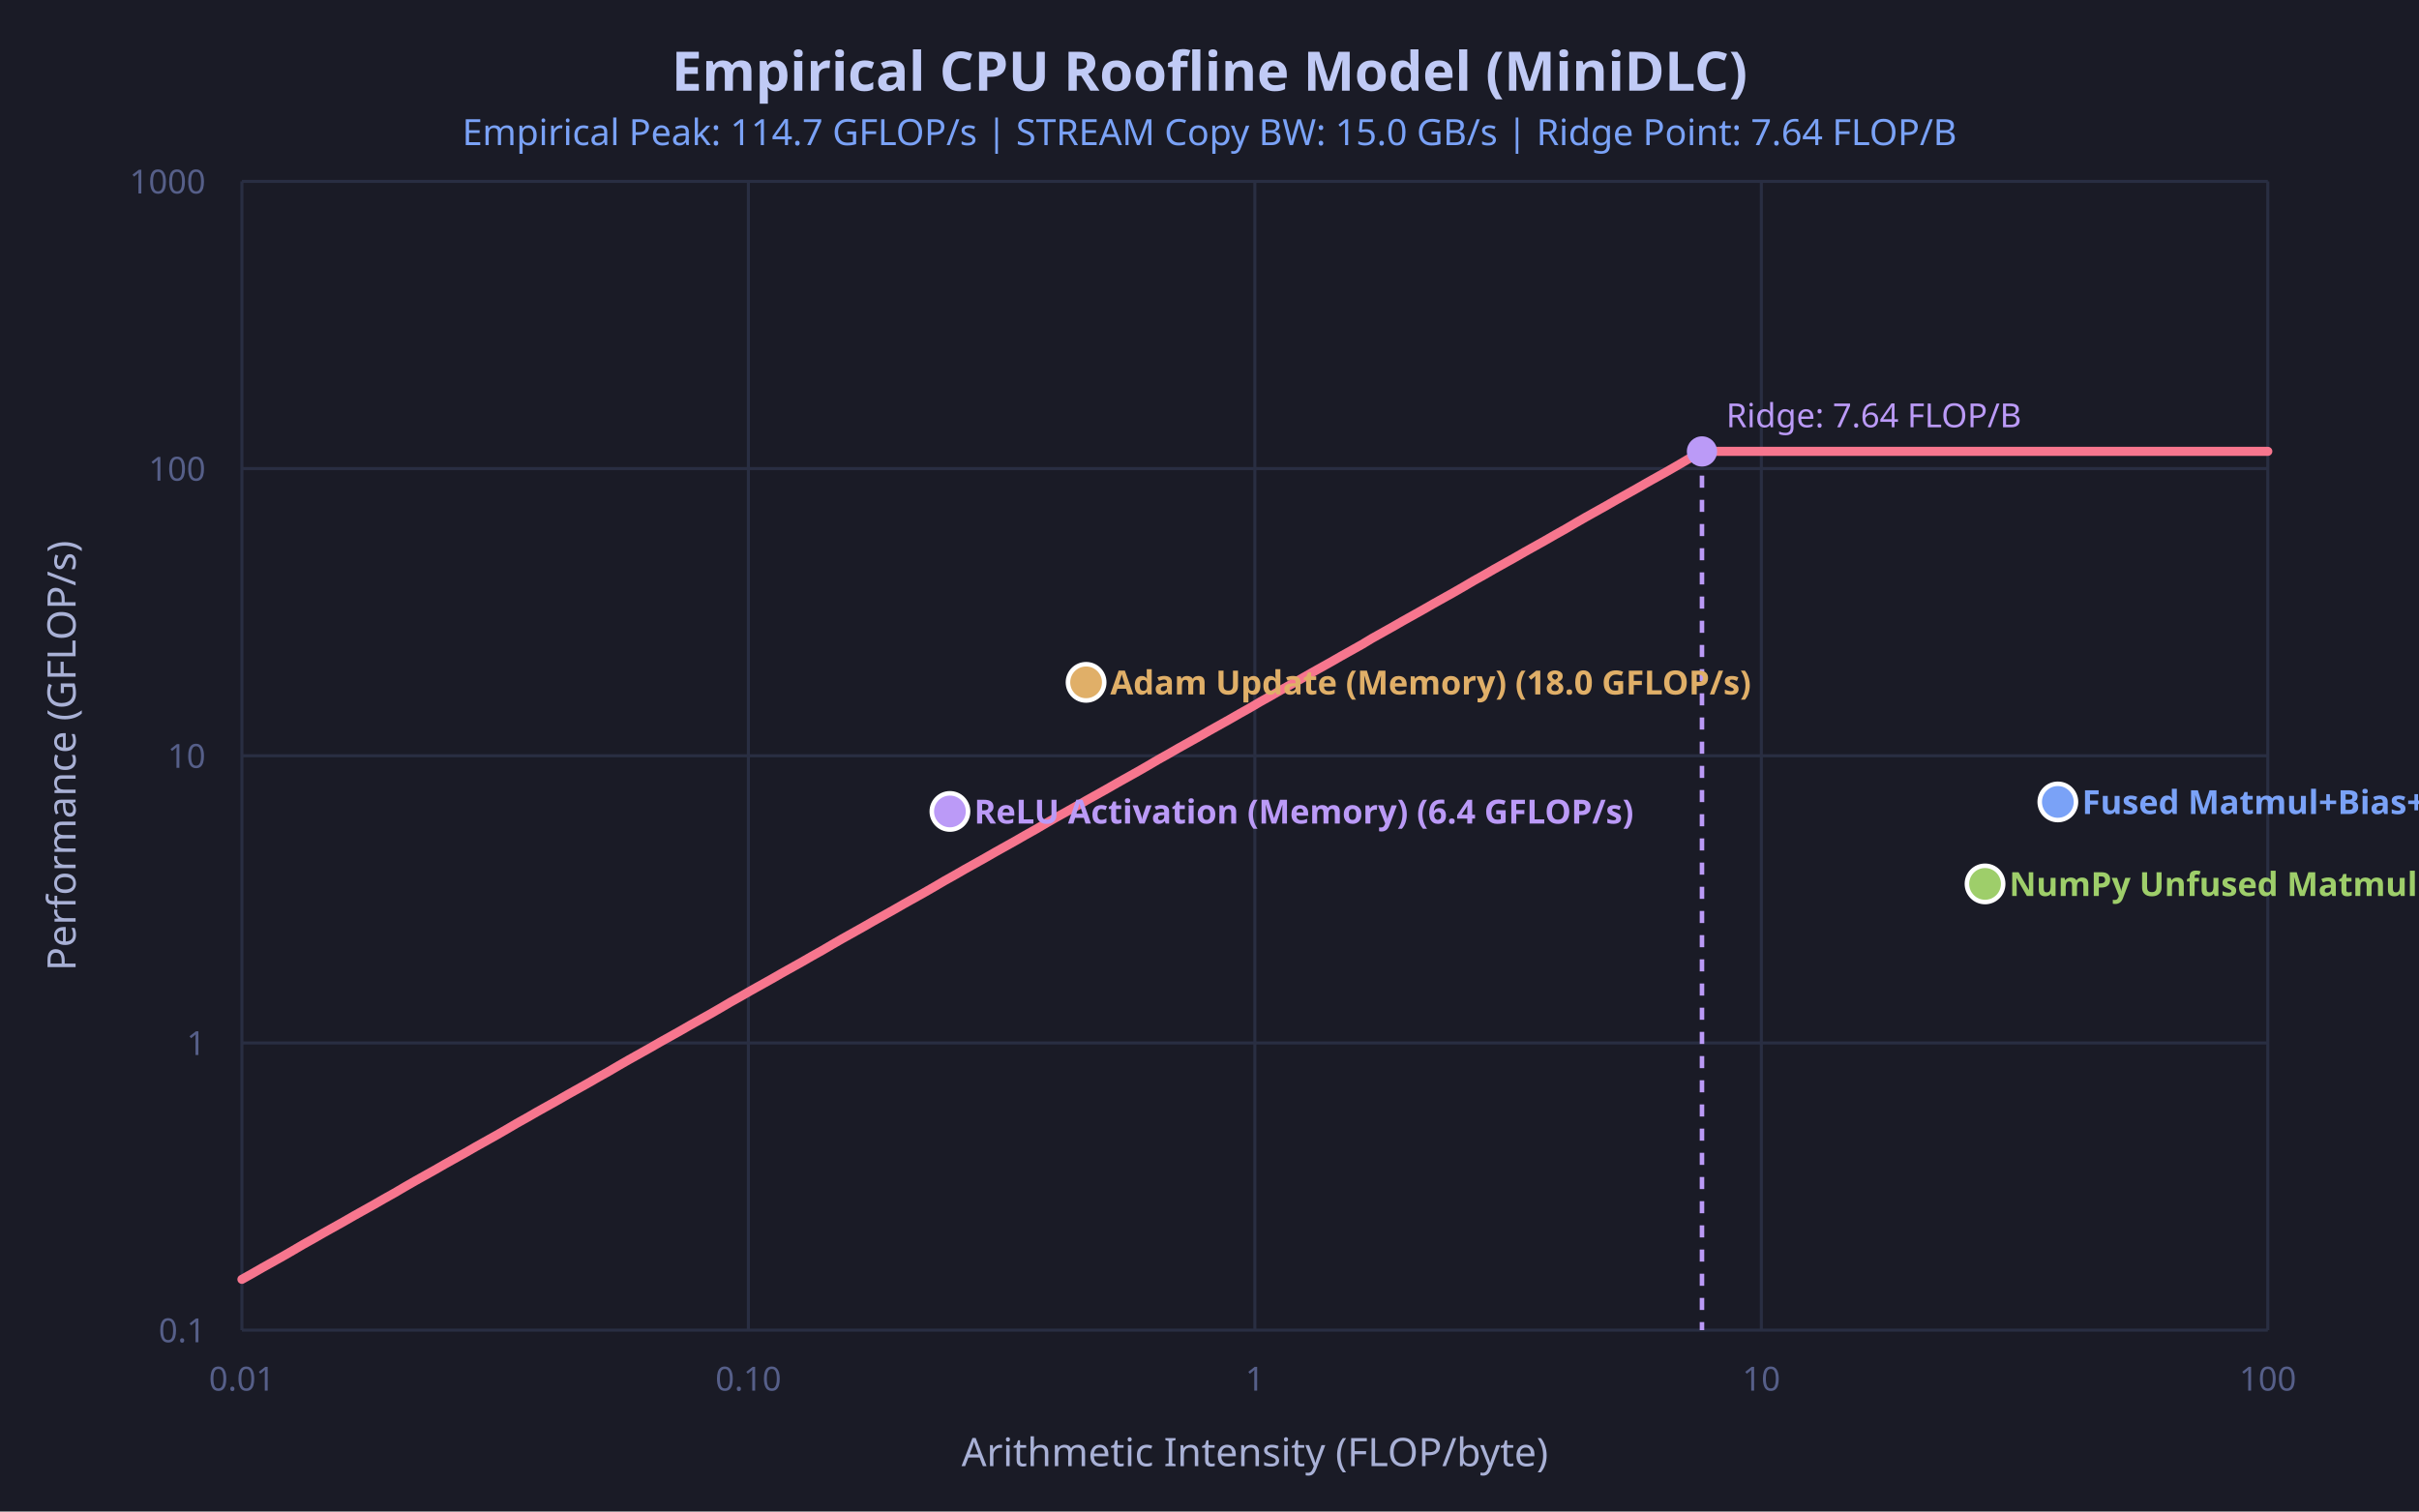
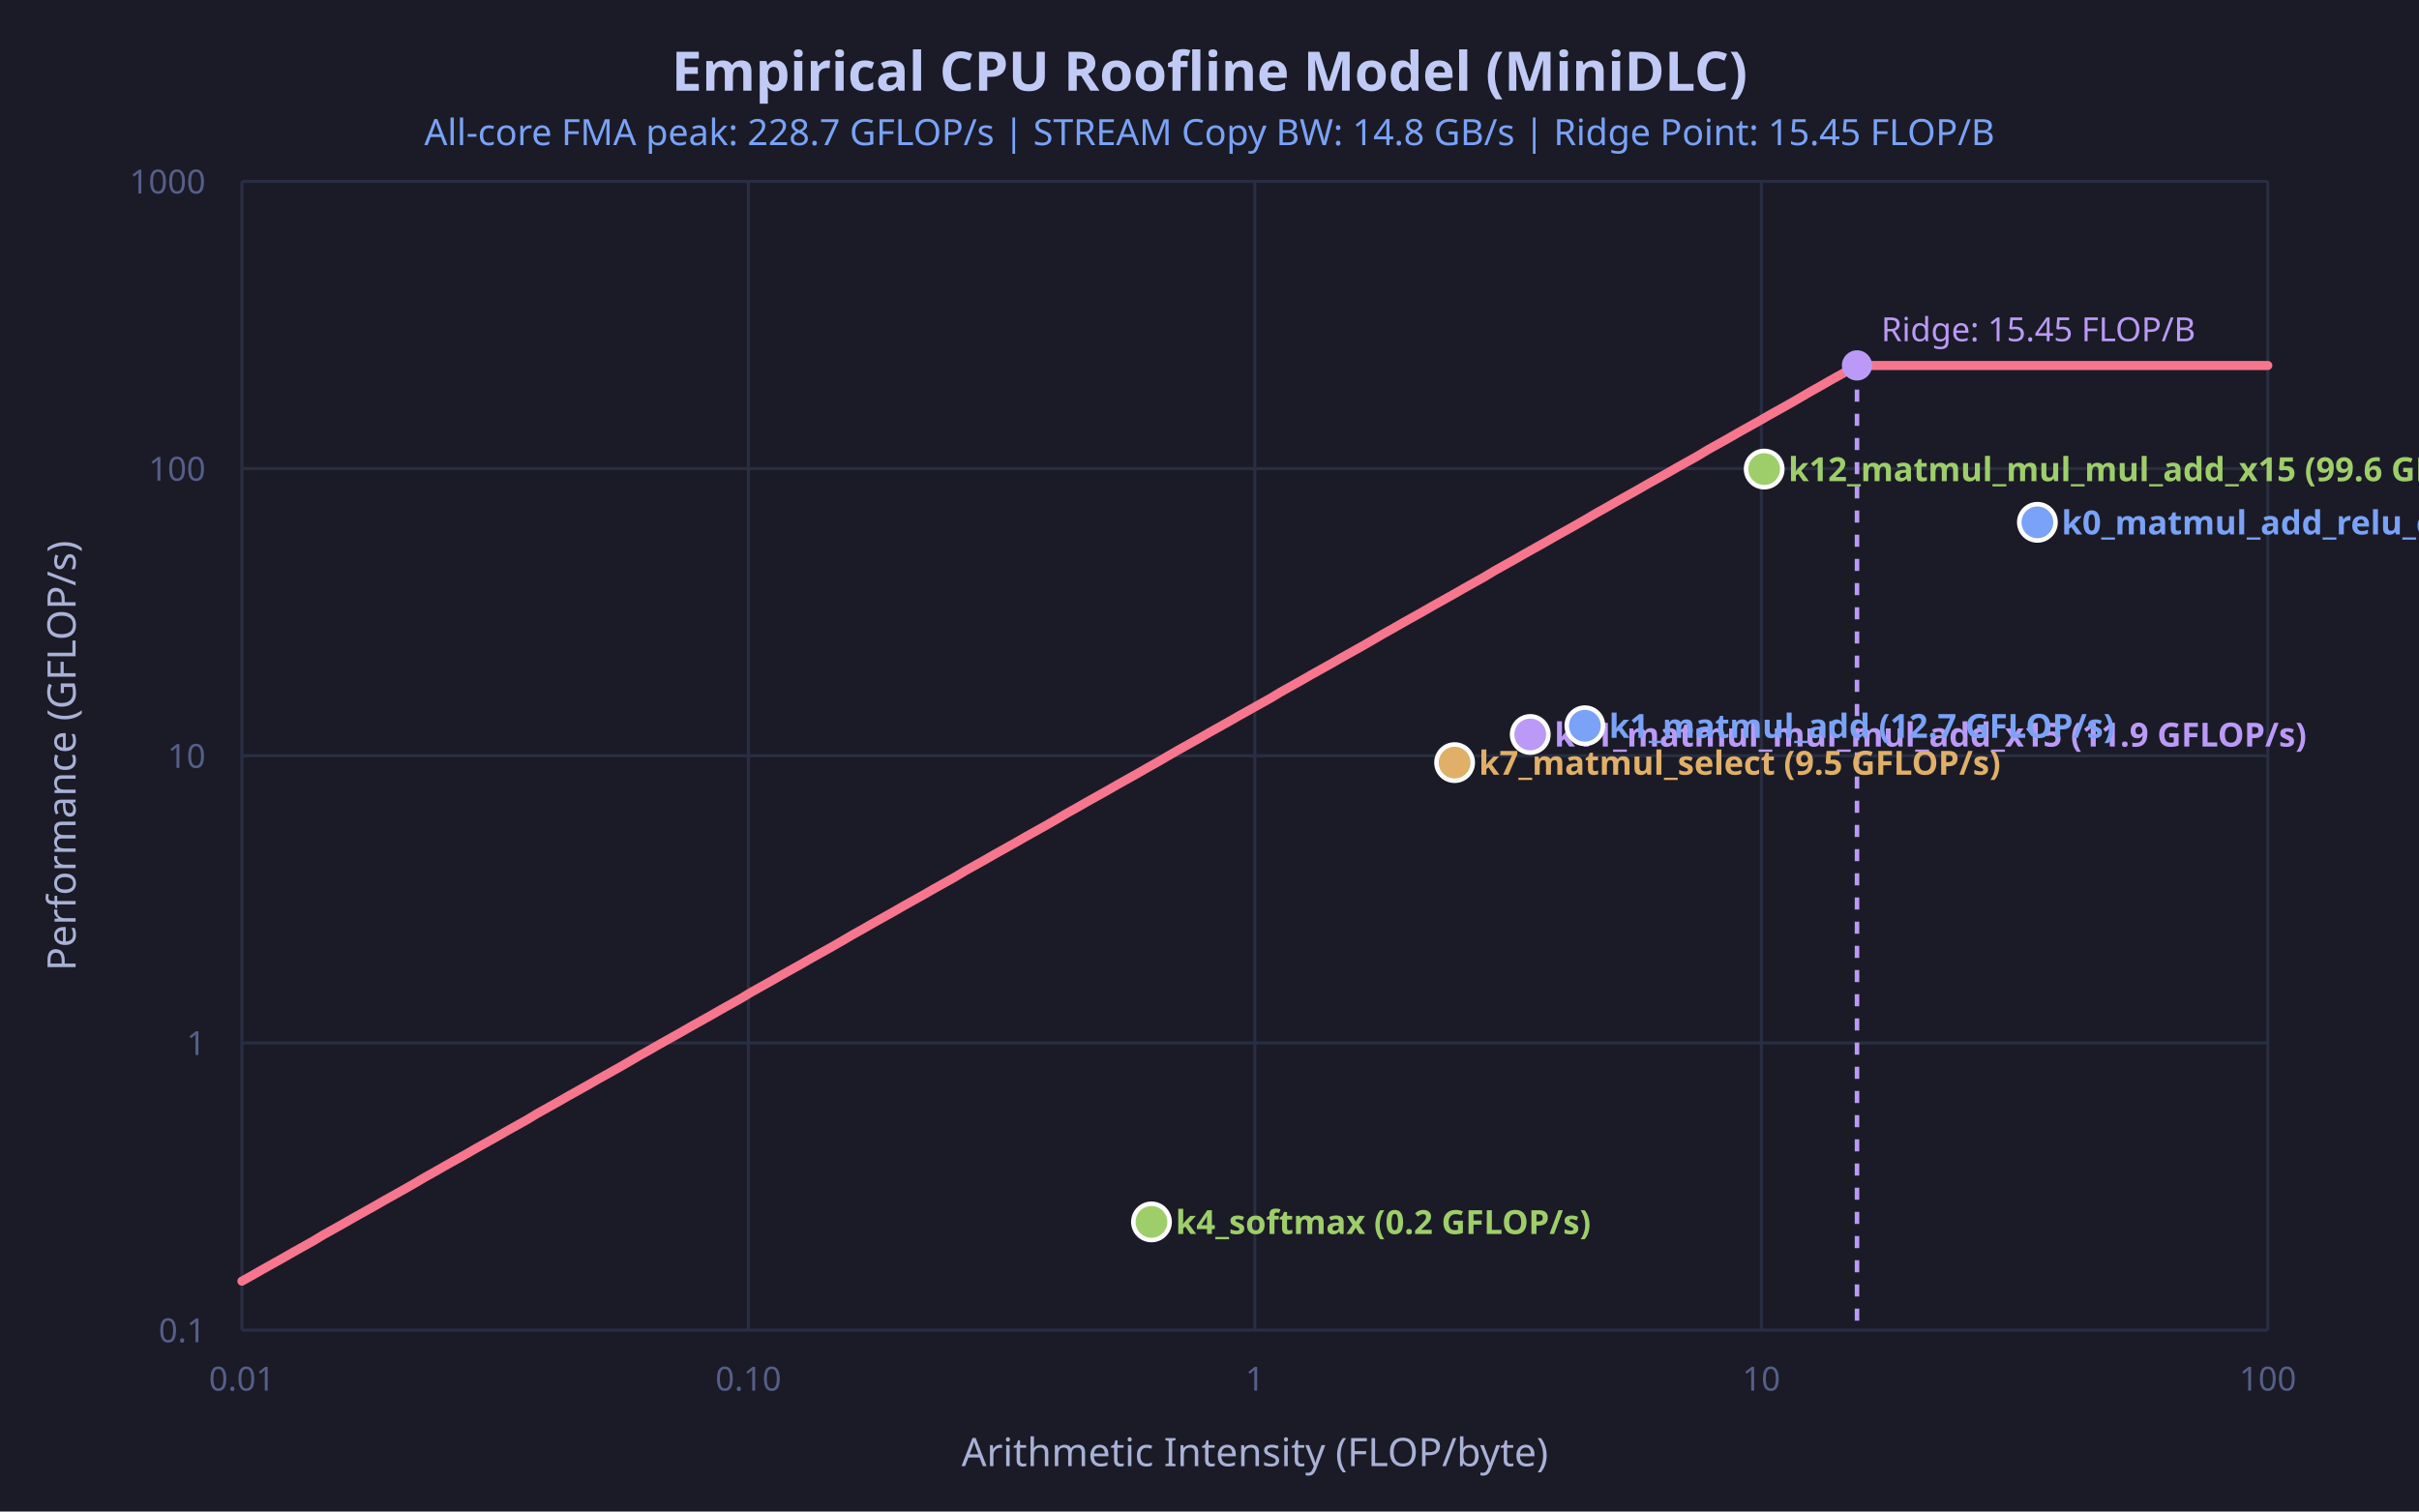
<svg xmlns="http://www.w3.org/2000/svg" viewBox="0 0 800 500" width="800" height="500">
  <rect width="100%" height="100%" fill="#1a1b26" />
  <text x="400" y="30" fill="#c0caf5" font-family="sans-serif" font-size="18" font-weight="bold" text-anchor="middle">Empirical CPU Roofline Model (MiniDLC)</text>
-   <text x="400" y="48" fill="#7aa2f7" font-family="sans-serif" font-size="12" text-anchor="middle">Empirical Peak: 114.7 GFLOP/s | STREAM Copy BW: 15.0 GB/s | Ridge Point: 7.64 FLOP/B</text>
+   <text x="400" y="48" fill="#7aa2f7" font-family="sans-serif" font-size="12" text-anchor="middle">All-core FMA peak: 228.7 GFLOP/s | STREAM Copy BW: 14.8 GB/s | Ridge Point: 15.45 FLOP/B</text>
  <line x1="80.0" y1="60" x2="80.0" y2="440" stroke="#292e42" stroke-width="1" />
  <text x="80.0" y="460" fill="#565f89" font-family="sans-serif" font-size="11" text-anchor="middle">0.01</text>
  <line x1="247.5" y1="60" x2="247.5" y2="440" stroke="#292e42" stroke-width="1" />
  <text x="247.5" y="460" fill="#565f89" font-family="sans-serif" font-size="11" text-anchor="middle">0.10</text>
  <line x1="415.0" y1="60" x2="415.0" y2="440" stroke="#292e42" stroke-width="1" />
  <text x="415.0" y="460" fill="#565f89" font-family="sans-serif" font-size="11" text-anchor="middle">1</text>
  <line x1="582.5" y1="60" x2="582.5" y2="440" stroke="#292e42" stroke-width="1" />
  <text x="582.5" y="460" fill="#565f89" font-family="sans-serif" font-size="11" text-anchor="middle">10</text>
  <line x1="750.0" y1="60" x2="750.0" y2="440" stroke="#292e42" stroke-width="1" />
  <text x="750.0" y="460" fill="#565f89" font-family="sans-serif" font-size="11" text-anchor="middle">100</text>
  <line x1="80" y1="440.0" x2="750" y2="440.0" stroke="#292e42" stroke-width="1" />
  <text x="68" y="444.0" fill="#565f89" font-family="sans-serif" font-size="11" text-anchor="end">0.1</text>
  <line x1="80" y1="345.0" x2="750" y2="345.0" stroke="#292e42" stroke-width="1" />
  <text x="68" y="349.0" fill="#565f89" font-family="sans-serif" font-size="11" text-anchor="end">1</text>
  <line x1="80" y1="250.0" x2="750" y2="250.0" stroke="#292e42" stroke-width="1" />
  <text x="68" y="254.0" fill="#565f89" font-family="sans-serif" font-size="11" text-anchor="end">10</text>
  <line x1="80" y1="155.0" x2="750" y2="155.0" stroke="#292e42" stroke-width="1" />
  <text x="68" y="159.0" fill="#565f89" font-family="sans-serif" font-size="11" text-anchor="end">100</text>
  <line x1="80" y1="60.0" x2="750" y2="60.0" stroke="#292e42" stroke-width="1" />
  <text x="68" y="64.0" fill="#565f89" font-family="sans-serif" font-size="11" text-anchor="end">1000</text>
  <text x="415" y="485" fill="#a9b1d6" font-family="sans-serif" font-size="13" text-anchor="middle">Arithmetic Intensity (FLOP/byte)</text>
  <text x="25" y="250" fill="#a9b1d6" font-family="sans-serif" font-size="13" text-anchor="middle" transform="rotate(-90 25 250)">Performance (GFLOP/s)</text>
-   <polyline points="80.0,423.2 83.4,421.3 86.7,419.4 90.1,417.5 93.5,415.6 96.8,413.7 100.2,411.7 103.6,409.8 106.9,407.9 110.3,406.0 113.7,404.1 117.0,402.2 120.4,400.3 123.8,398.4 127.1,396.5 130.5,394.6 133.9,392.6 137.2,390.7 140.6,388.8 144.0,386.9 147.3,385.0 150.7,383.1 154.1,381.2 157.4,379.3 160.8,377.4 164.2,375.5 167.5,373.6 170.9,371.6 174.3,369.7 177.6,367.8 181.0,365.9 184.4,364.0 187.7,362.1 191.1,360.2 194.5,358.3 197.8,356.4 201.2,354.5 204.6,352.5 207.9,350.6 211.3,348.7 214.7,346.8 218.0,344.9 221.4,343.0 224.8,341.1 228.1,339.2 231.5,337.3 234.9,335.4 238.2,333.5 241.6,331.5 245.0,329.6 248.3,327.7 251.7,325.8 255.1,323.9 258.4,322.0 261.8,320.1 265.2,318.2 268.5,316.3 271.9,314.4 275.3,312.4 278.6,310.5 282.0,308.6 285.4,306.7 288.7,304.8 292.1,302.9 295.5,301.0 298.8,299.1 302.2,297.2 305.6,295.3 308.9,293.4 312.3,291.4 315.7,289.5 319.0,287.6 322.4,285.7 325.8,283.8 329.1,281.9 332.5,280.0 335.9,278.1 339.2,276.2 342.6,274.3 346.0,272.3 349.3,270.4 352.7,268.5 356.1,266.6 359.4,264.7 362.8,262.8 366.2,260.9 369.5,259.0 372.9,257.1 376.3,255.2 379.6,253.3 383.0,251.3 386.4,249.4 389.7,247.5 393.1,245.6 396.5,243.7 399.8,241.8 403.2,239.9 406.6,238.0 409.9,236.1 413.3,234.2 416.7,232.2 420.1,230.3 423.4,228.4 426.8,226.5 430.2,224.6 433.5,222.7 436.9,220.8 440.3,218.9 443.6,217.0 447.0,215.1 450.4,213.2 453.7,211.2 457.1,209.3 460.5,207.4 463.8,205.5 467.2,203.6 470.6,201.7 473.9,199.8 477.3,197.9 480.7,196.0 484.0,194.1 487.4,192.1 490.8,190.2 494.1,188.3 497.5,186.4 500.9,184.5 504.2,182.6 507.6,180.7 511.0,178.8 514.3,176.9 517.7,175.0 521.1,173.0 524.4,171.1 527.8,169.2 531.2,167.3 534.5,165.4 537.9,163.5 541.3,161.6 544.6,159.7 548.0,157.8 551.4,155.9 554.7,154.0 558.1,152.0 561.5,150.1 564.8,149.3 568.2,149.3 571.6,149.3 574.9,149.3 578.3,149.3 581.7,149.3 585.0,149.3 588.4,149.3 591.8,149.3 595.1,149.3 598.5,149.3 601.9,149.3 605.2,149.3 608.6,149.3 612.0,149.3 615.3,149.3 618.7,149.3 622.1,149.3 625.4,149.3 628.8,149.3 632.2,149.3 635.5,149.3 638.9,149.3 642.3,149.3 645.6,149.3 649.0,149.3 652.4,149.3 655.7,149.3 659.1,149.3 662.5,149.3 665.8,149.3 669.2,149.3 672.6,149.3 675.9,149.3 679.3,149.3 682.7,149.3 686.0,149.3 689.4,149.3 692.8,149.3 696.1,149.3 699.5,149.3 702.9,149.3 706.2,149.3 709.6,149.3 713.0,149.3 716.3,149.3 719.7,149.3 723.1,149.3 726.4,149.3 729.8,149.3 733.2,149.3 736.5,149.3 739.9,149.3 743.3,149.3 746.6,149.3 750.0,149.3" fill="none" stroke="#f7768e" stroke-width="3" stroke-linecap="round" />
-   <line x1="562.871" y1="149.334" x2="562.871" y2="440" stroke="#bb9af7" stroke-width="1.5" stroke-dasharray="4,4" />
-   <circle cx="562.871" cy="149.334" r="5" fill="#bb9af7" />
-   <text x="570.871" y="141.334" fill="#bb9af7" font-family="sans-serif" font-size="11">Ridge: 7.64 FLOP/B</text>
-   <circle cx="680.561" cy="265.272" r="6" fill="#7aa2f7" stroke="#ffffff" stroke-width="1.5" />
-   <text x="688.561" y="269.272" fill="#7aa2f7" font-family="sans-serif" font-size="11" font-weight="bold">Fused Matmul+Bias+ReLU (6.9 GFLOP/s)</text>
-   <circle cx="656.484" cy="292.391" r="6" fill="#9ece6a" stroke="#ffffff" stroke-width="1.5" />
-   <text x="664.484" y="296.391" fill="#9ece6a" font-family="sans-serif" font-size="11" font-weight="bold">NumPy Unfused Matmul (3.6 GFLOP/s)</text>
-   <circle cx="359.187" cy="225.716" r="6" fill="#e0af68" stroke="#ffffff" stroke-width="1.5" />
-   <text x="367.187" y="229.716" fill="#e0af68" font-family="sans-serif" font-size="11" font-weight="bold">Adam Update (Memory) (18.0 GFLOP/s)</text>
-   <circle cx="314.155" cy="268.419" r="6" fill="#bb9af7" stroke="#ffffff" stroke-width="1.5" />
-   <text x="322.155" y="272.419" fill="#bb9af7" font-family="sans-serif" font-size="11" font-weight="bold">ReLU Activation (Memory) (6.4 GFLOP/s)</text>
+   <polyline points="80.0,423.8 83.4,421.9 86.7,420.0 90.1,418.1 93.5,416.2 96.8,414.3 100.2,412.4 103.6,410.5 106.9,408.5 110.3,406.6 113.7,404.7 117.0,402.8 120.4,400.9 123.8,399.0 127.1,397.1 130.5,395.2 133.9,393.3 137.2,391.4 140.6,389.4 144.0,387.5 147.3,385.6 150.7,383.7 154.1,381.8 157.4,379.9 160.8,378.0 164.2,376.1 167.5,374.2 170.9,372.3 174.3,370.4 177.6,368.4 181.0,366.5 184.4,364.6 187.7,362.7 191.1,360.8 194.5,358.9 197.8,357.0 201.2,355.1 204.6,353.2 207.9,351.3 211.3,349.3 214.7,347.4 218.0,345.5 221.4,343.6 224.8,341.7 228.1,339.8 231.5,337.9 234.9,336.0 238.2,334.1 241.6,332.2 245.0,330.3 248.3,328.3 251.7,326.4 255.1,324.5 258.4,322.6 261.8,320.7 265.2,318.8 268.5,316.9 271.9,315.0 275.3,313.1 278.6,311.2 282.0,309.2 285.4,307.3 288.7,305.4 292.1,303.5 295.5,301.6 298.8,299.7 302.2,297.8 305.6,295.9 308.9,294.0 312.3,292.1 315.7,290.2 319.0,288.2 322.4,286.3 325.8,284.4 329.1,282.5 332.5,280.6 335.9,278.7 339.2,276.8 342.6,274.9 346.0,273.0 349.3,271.1 352.7,269.1 356.1,267.2 359.4,265.3 362.8,263.4 366.2,261.5 369.5,259.6 372.9,257.7 376.3,255.8 379.6,253.9 383.0,252.0 386.4,250.0 389.7,248.1 393.1,246.2 396.5,244.3 399.8,242.4 403.2,240.5 406.6,238.6 409.9,236.7 413.3,234.8 416.7,232.9 420.1,231.0 423.4,229.0 426.8,227.1 430.2,225.2 433.5,223.3 436.9,221.4 440.3,219.5 443.6,217.6 447.0,215.7 450.4,213.8 453.7,211.9 457.1,209.9 460.5,208.0 463.8,206.1 467.2,204.2 470.6,202.3 473.9,200.4 477.3,198.5 480.7,196.6 484.0,194.7 487.4,192.8 490.8,190.9 494.1,188.9 497.5,187.0 500.9,185.1 504.2,183.2 507.6,181.3 511.0,179.4 514.3,177.5 517.7,175.6 521.1,173.7 524.4,171.8 527.8,169.8 531.2,167.9 534.5,166.0 537.9,164.1 541.3,162.2 544.6,160.3 548.0,158.4 551.4,156.5 554.7,154.6 558.1,152.7 561.5,150.8 564.8,148.8 568.2,146.9 571.6,145.0 574.9,143.1 578.3,141.2 581.7,139.3 585.0,137.4 588.4,135.5 591.8,133.6 595.1,131.7 598.5,129.7 601.9,127.8 605.2,125.9 608.6,124.0 612.0,122.1 615.3,120.9 618.7,120.9 622.1,120.9 625.4,120.9 628.8,120.9 632.2,120.9 635.5,120.9 638.9,120.9 642.3,120.9 645.6,120.9 649.0,120.9 652.4,120.9 655.7,120.9 659.1,120.9 662.5,120.9 665.8,120.9 669.2,120.9 672.6,120.9 675.9,120.9 679.3,120.9 682.7,120.9 686.0,120.9 689.4,120.9 692.8,120.9 696.1,120.9 699.5,120.9 702.9,120.9 706.2,120.9 709.6,120.9 713.0,120.9 716.3,120.9 719.7,120.9 723.1,120.9 726.4,120.9 729.8,120.9 733.2,120.9 736.5,120.9 739.9,120.9 743.3,120.9 746.6,120.9 750.0,120.9" fill="none" stroke="#f7768e" stroke-width="3" stroke-linecap="round" />
+   <line x1="614.14" y1="120.873" x2="614.14" y2="440" stroke="#bb9af7" stroke-width="1.5" stroke-dasharray="4,4" />
+   <circle cx="614.14" cy="120.873" r="5" fill="#bb9af7" />
+   <text x="622.14" y="112.873" fill="#bb9af7" font-family="sans-serif" font-size="11">Ridge: 15.45 FLOP/B</text>
+   <circle cx="673.801" cy="172.782" r="6" fill="#7aa2f7" stroke="#ffffff" stroke-width="1.5" />
+   <text x="681.801" y="176.782" fill="#7aa2f7" font-family="sans-serif" font-size="11" font-weight="bold">k0_matmul_add_relu_cmp_gt (65.0 GFLOP/s)</text>
+   <circle cx="583.441" cy="155.164" r="6" fill="#9ece6a" stroke="#ffffff" stroke-width="1.5" />
+   <text x="591.441" y="159.164" fill="#9ece6a" font-family="sans-serif" font-size="11" font-weight="bold">k12_matmul_mul_mul_add_x15 (99.6 GFLOP/s)</text>
+   <circle cx="481.062" cy="252.269" r="6" fill="#e0af68" stroke="#ffffff" stroke-width="1.5" />
+   <text x="489.062" y="256.269" fill="#e0af68" font-family="sans-serif" font-size="11" font-weight="bold">k7_matmul_select (9.5 GFLOP/s)</text>
+   <circle cx="506.075" cy="242.963" r="6" fill="#bb9af7" stroke="#ffffff" stroke-width="1.5" />
+   <text x="514.075" y="246.963" fill="#bb9af7" font-family="sans-serif" font-size="11" font-weight="bold">k11_matmul_mul_mul_add_x15 (11.9 GFLOP/s)</text>
+   <circle cx="524.138" cy="240.075" r="6" fill="#7aa2f7" stroke="#ffffff" stroke-width="1.5" />
+   <text x="532.138" y="244.075" fill="#7aa2f7" font-family="sans-serif" font-size="11" font-weight="bold">k1_matmul_add (12.7 GFLOP/s)</text>
+   <circle cx="380.81" cy="404.2" r="6" fill="#9ece6a" stroke="#ffffff" stroke-width="1.5" />
+   <text x="388.81" y="408.2" fill="#9ece6a" font-family="sans-serif" font-size="11" font-weight="bold">k4_softmax (0.2 GFLOP/s)</text>
</svg>
